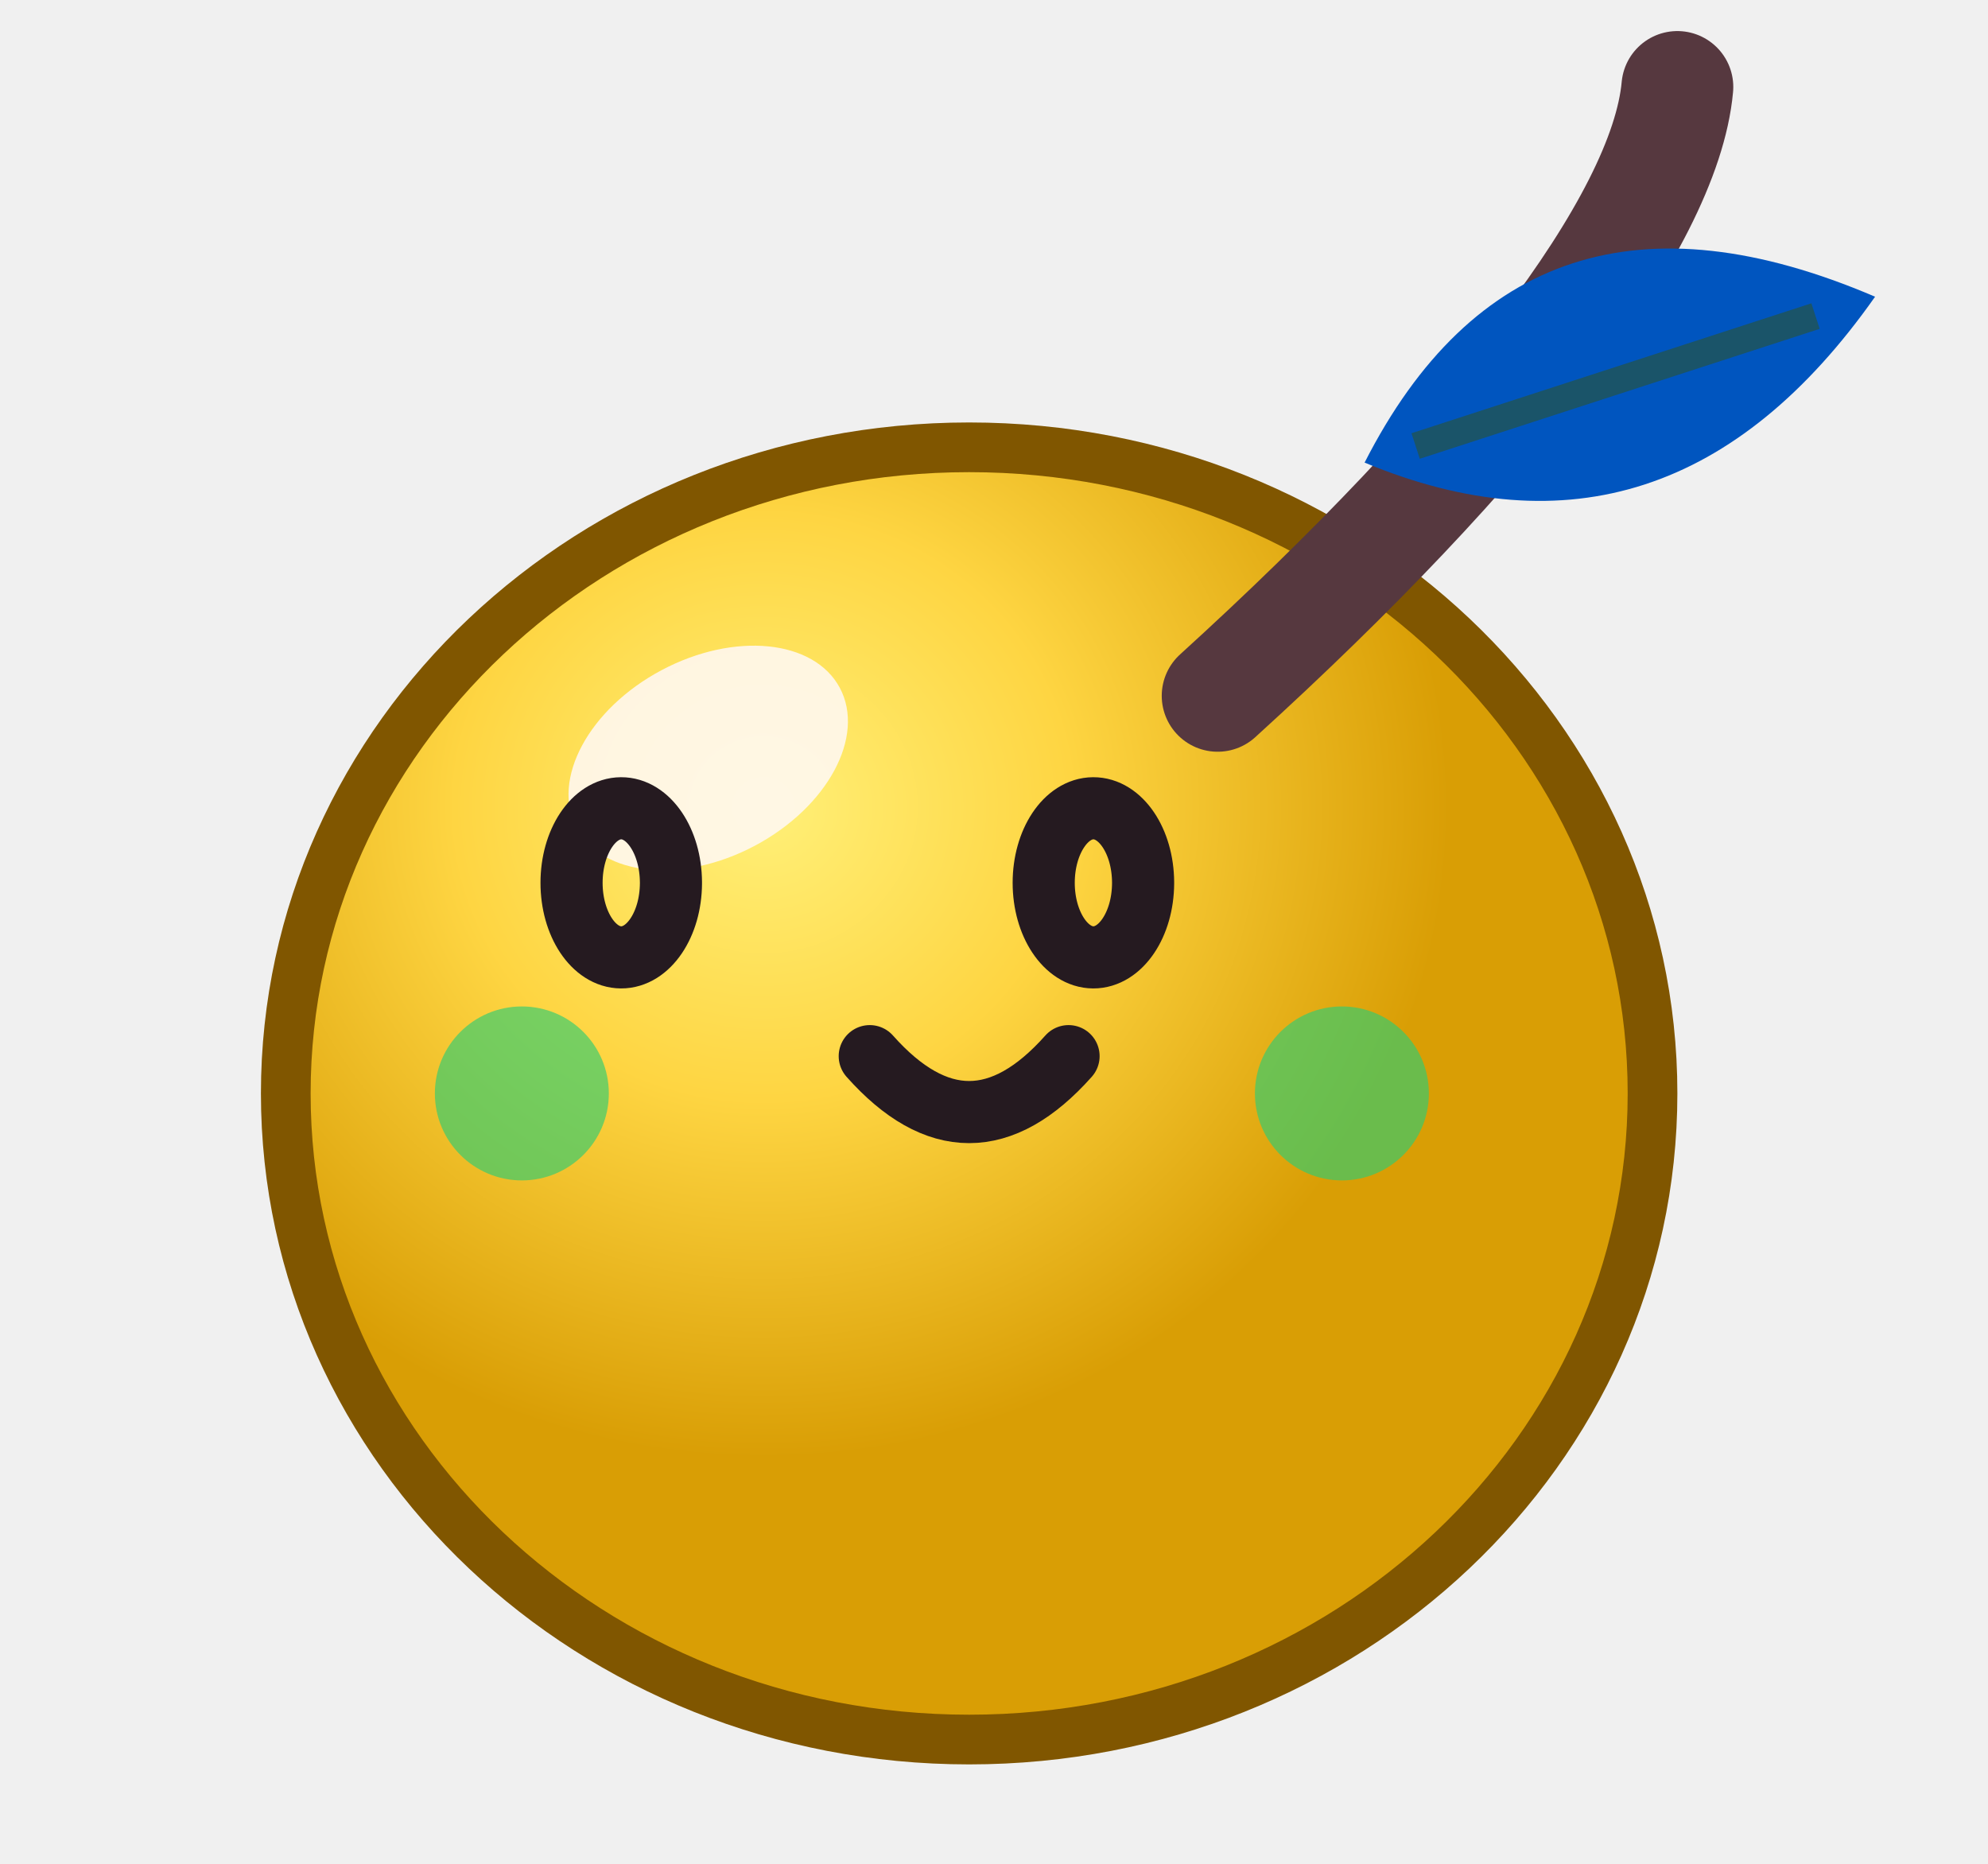
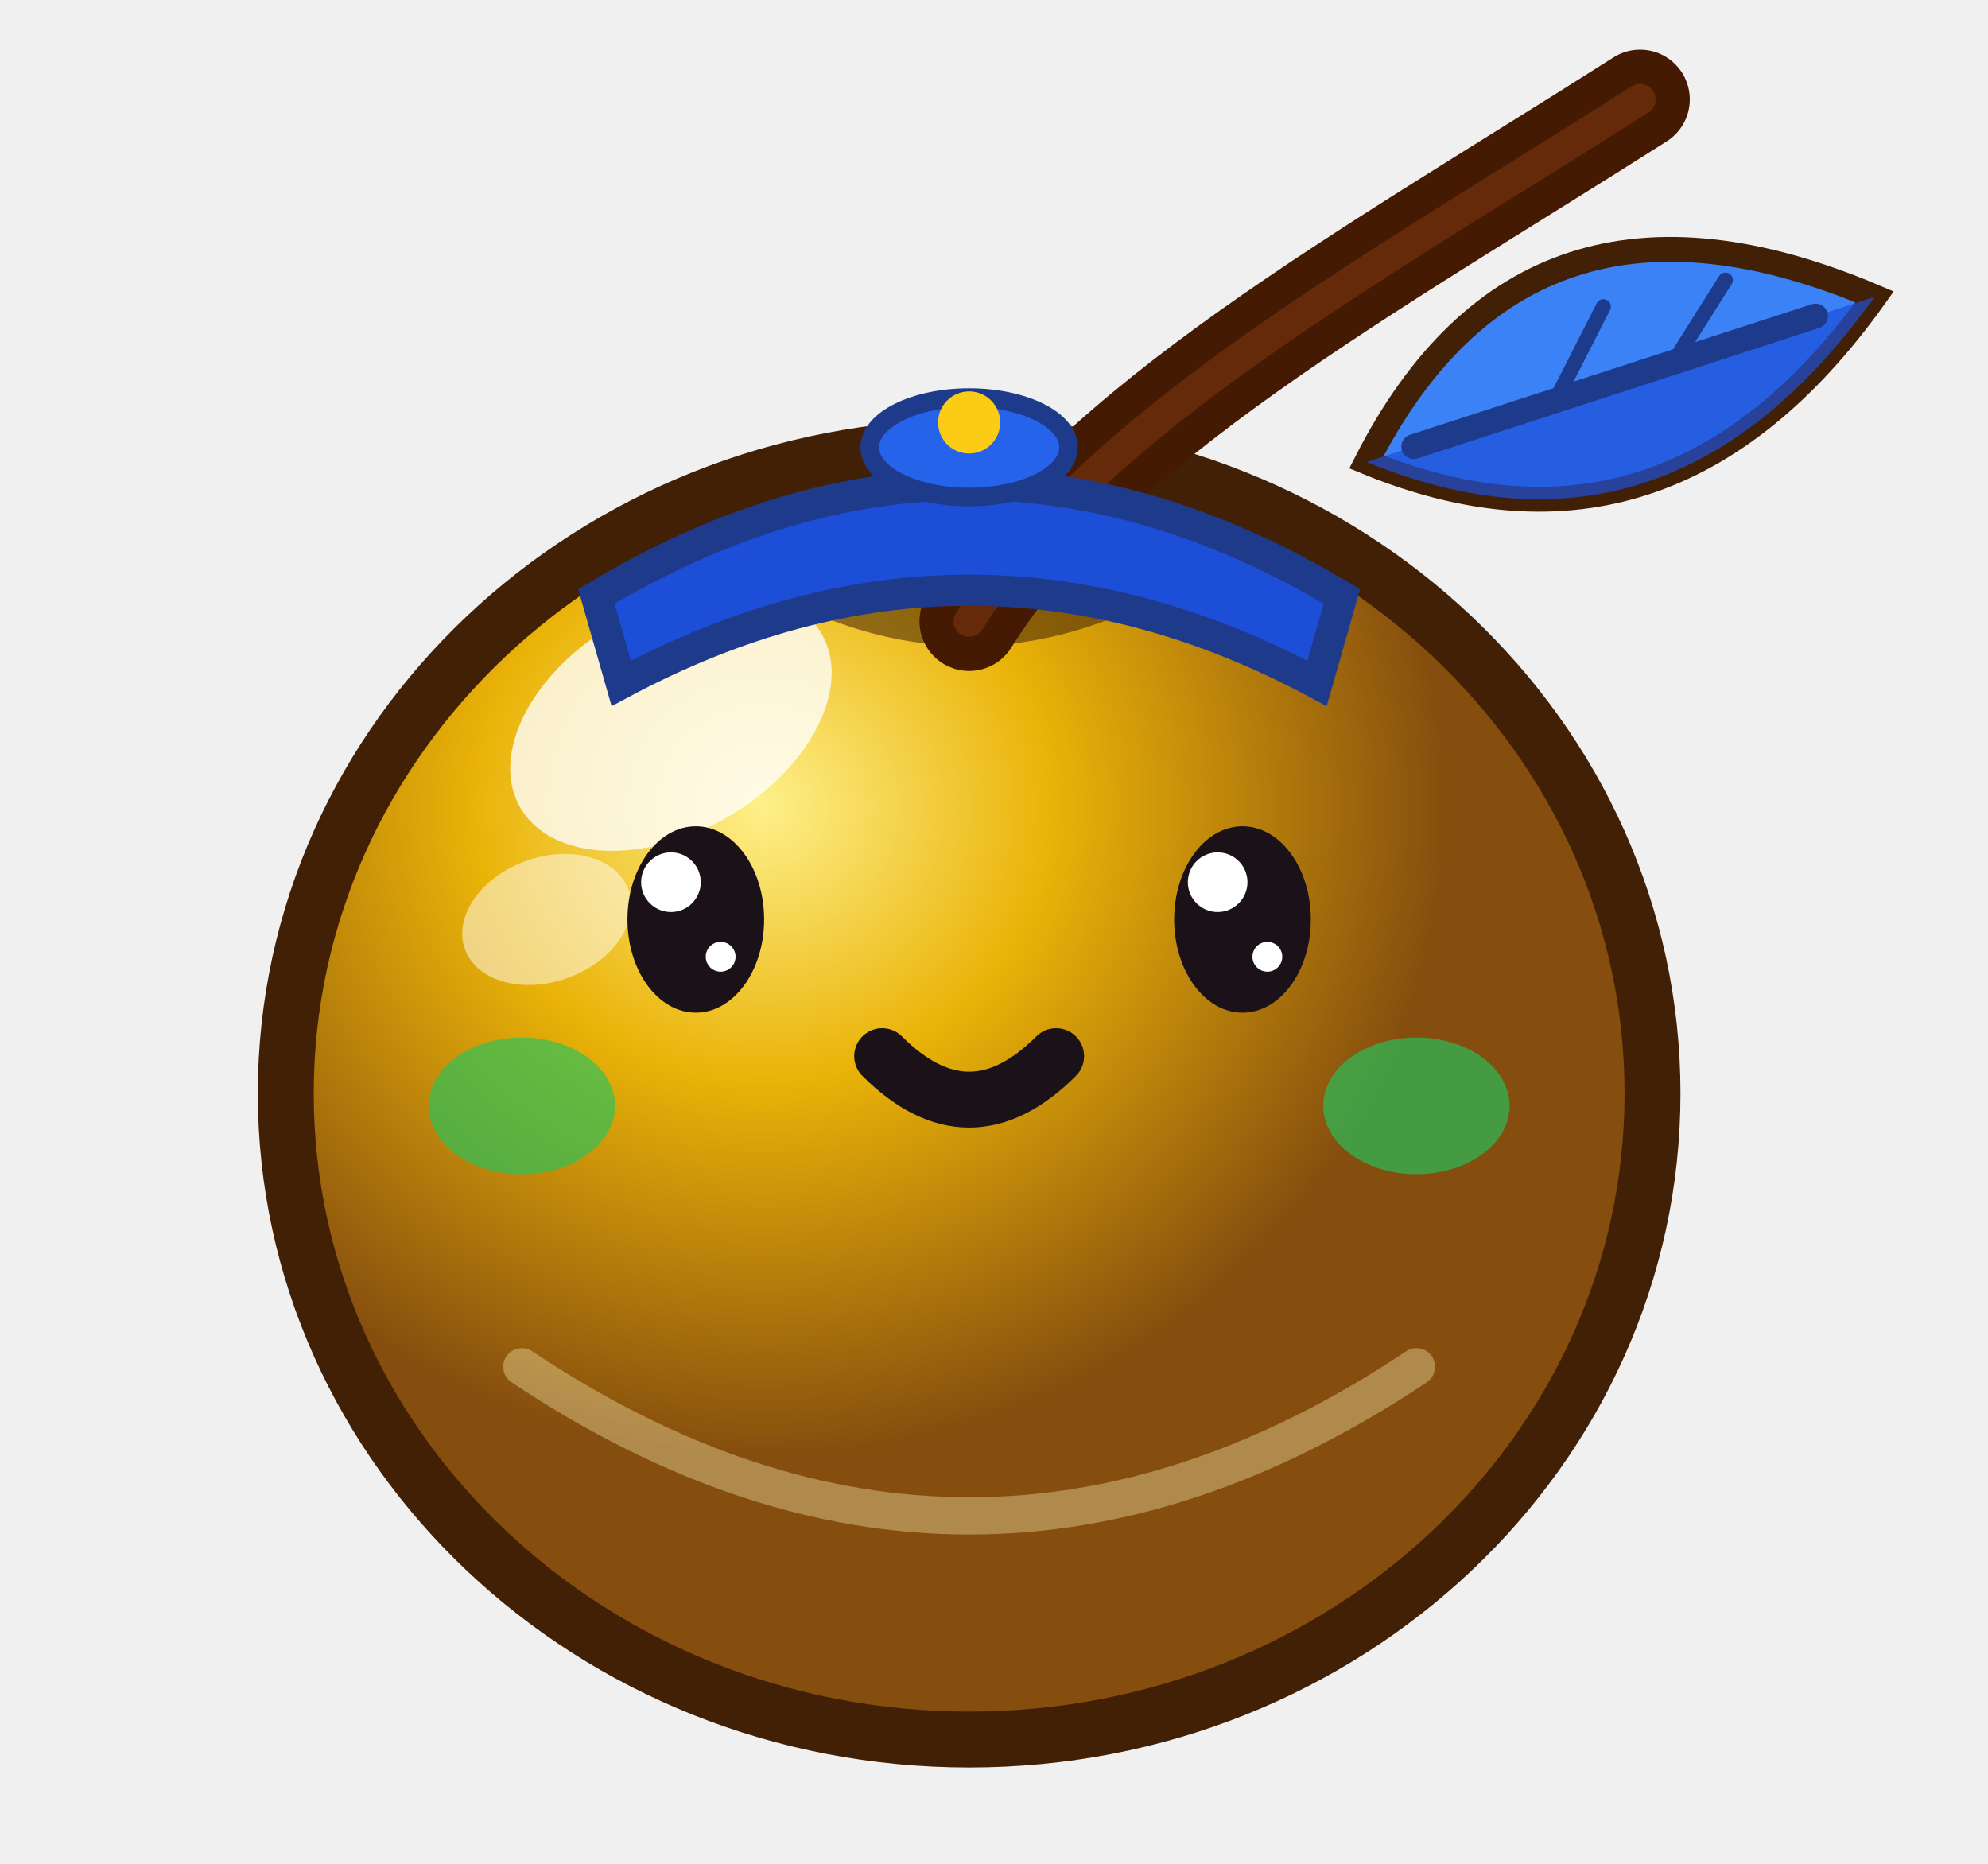
<svg xmlns="http://www.w3.org/2000/svg" width="160" height="150" viewBox="0 0 160 150">
  <defs>
-     <radialGradient id="g" cx="35%" cy="28%">
-       <stop offset="0" stop-color="#FFF078" />
-       <stop offset=".45" stop-color="#FED542" />
-       <stop offset="1" stop-color="#D99E05" />
+     <radialGradient id="cherry_grad" cx="35%" cy="28%">
+       <stop offset="0%" stop-color="#FEF08A" />
+       <stop offset="42%" stop-color="#EAB308" />
+       <stop offset="100%" stop-color="#854D0E" />
    </radialGradient>
  </defs>
-   <ellipse cx="78" cy="88" rx="55" ry="52" fill="url(#g)" stroke="#805600" stroke-width="4" />
-   <ellipse cx="57" cy="61" rx="12" ry="8" fill="#FFF8F2" opacity=".88" transform="rotate(-28 57 61)" />
-   <path d="M98 56 C120 36 134 18 135 7" fill="none" stroke="#56383F" stroke-width="9" stroke-linecap="round" />
-   <path d="M 108.84 31 Q 129 10.84 152.04 31 Q 129 48.28 108.84 31 Z" fill="#0055BF" transform="rotate(-18 129 31)" />
-   <path d="M 113.16 31 L 147.0 31" stroke="#28533A" stroke-width="2.16" opacity=".65" transform="rotate(-18 129 31)" />
-   <path d="M54 71 a4 6 0 1 0 0 .1" stroke="#251A20" stroke-width="5" fill="none" stroke-linecap="round" />
-   <path d="M92 71 a4 6 0 1 0 0 .1" stroke="#251A20" stroke-width="5" fill="none" stroke-linecap="round" />
-   <path d="M70 85 q8 9 16 0" stroke="#251A20" stroke-width="5" fill="none" stroke-linecap="round" />
-   <circle cx="42" cy="88" r="7" fill="#2ECC71" opacity=".65" />
-   <circle cx="108" cy="88" r="7" fill="#2ECC71" opacity=".65" />
+   <ellipse cx="78" cy="88" rx="55" ry="52" fill="url(#cherry_grad)" stroke="#422006" stroke-width="4.5" />
+   <ellipse cx="54" cy="58" rx="14" ry="9" fill="#FFFFFF" opacity=".78" transform="rotate(-30 54 58)" />
+   <ellipse cx="44" cy="74" rx="7" ry="5" fill="#FFFFFF" opacity=".5" transform="rotate(-20 44 74)" />
+   <path d="M42 110 Q78 134 114 110" stroke="#FEF9C3" stroke-width="3" fill="none" opacity=".35" stroke-linecap="round" />
+   <path d="M64 47 Q78 54 92 47" stroke="#422006" stroke-width="3" fill="none" opacity=".55" stroke-linecap="round" />
+   <path d="M78 50 C88 34 110 22 132 8" fill="none" stroke="#451A03" stroke-width="8" stroke-linecap="round" />
+   <path d="M78 50 C88 34 110 22 132 8" fill="none" stroke="#78350F" stroke-width="2.5" opacity=".6" stroke-linecap="round" />
+   <g transform="rotate(-18 129 31)">
+     <path d="M 109 31 Q 129 11 152 31 Q 129 48 109 31 Z" fill="#3B82F6" stroke="#422006" stroke-width="2" />
+     <path d="M 109 31 Q 129 48 152 31 Z" fill="#1D4ED8" opacity=".7" />
+     <line x1="113" y1="31" x2="147" y2="31" stroke="#1E3A8A" stroke-width="2" stroke-linecap="round" />
+     <line x1="125" y1="31" x2="131" y2="25" stroke="#1E3A8A" stroke-width="1.2" stroke-linecap="round" />
+     <line x1="135" y1="31" x2="141" y2="26" stroke="#1E3A8A" stroke-width="1.2" stroke-linecap="round" />
+   </g>
+   <path d="M48 48 Q78 30 108 48 L106 55 Q78 40 50 55 Z" fill="#1D4ED8" stroke="#1E3A8A" stroke-width="2.5" />
+   <ellipse cx="78" cy="36" rx="8" ry="4" fill="#2563EB" stroke="#1E3A8A" stroke-width="1.5" />
+   <circle cx="78" cy="34" r="2.5" fill="#FACC15" />
+   <ellipse cx="56" cy="74" rx="5.5" ry="7.5" fill="#1A1218" />
+   <circle cx="54" cy="71" r="2.4" fill="#FFFFFF" />
+   <circle cx="58" cy="77" r="1.2" fill="#FFFFFF" />
+   <ellipse cx="100" cy="74" rx="5.5" ry="7.5" fill="#1A1218" />
+   <circle cx="98" cy="71" r="2.4" fill="#FFFFFF" />
+   <circle cx="102" cy="77" r="1.2" fill="#FFFFFF" />
+   <path d="M71 85 Q78 92 85 85" stroke="#1A1218" stroke-width="4.5" fill="none" stroke-linecap="round" />
+   <ellipse cx="42" cy="89" rx="7.5" ry="5.5" fill="#22C55E" opacity=".65" />
+   <ellipse cx="114" cy="89" rx="7.5" ry="5.5" fill="#22C55E" opacity=".65" />
</svg>
